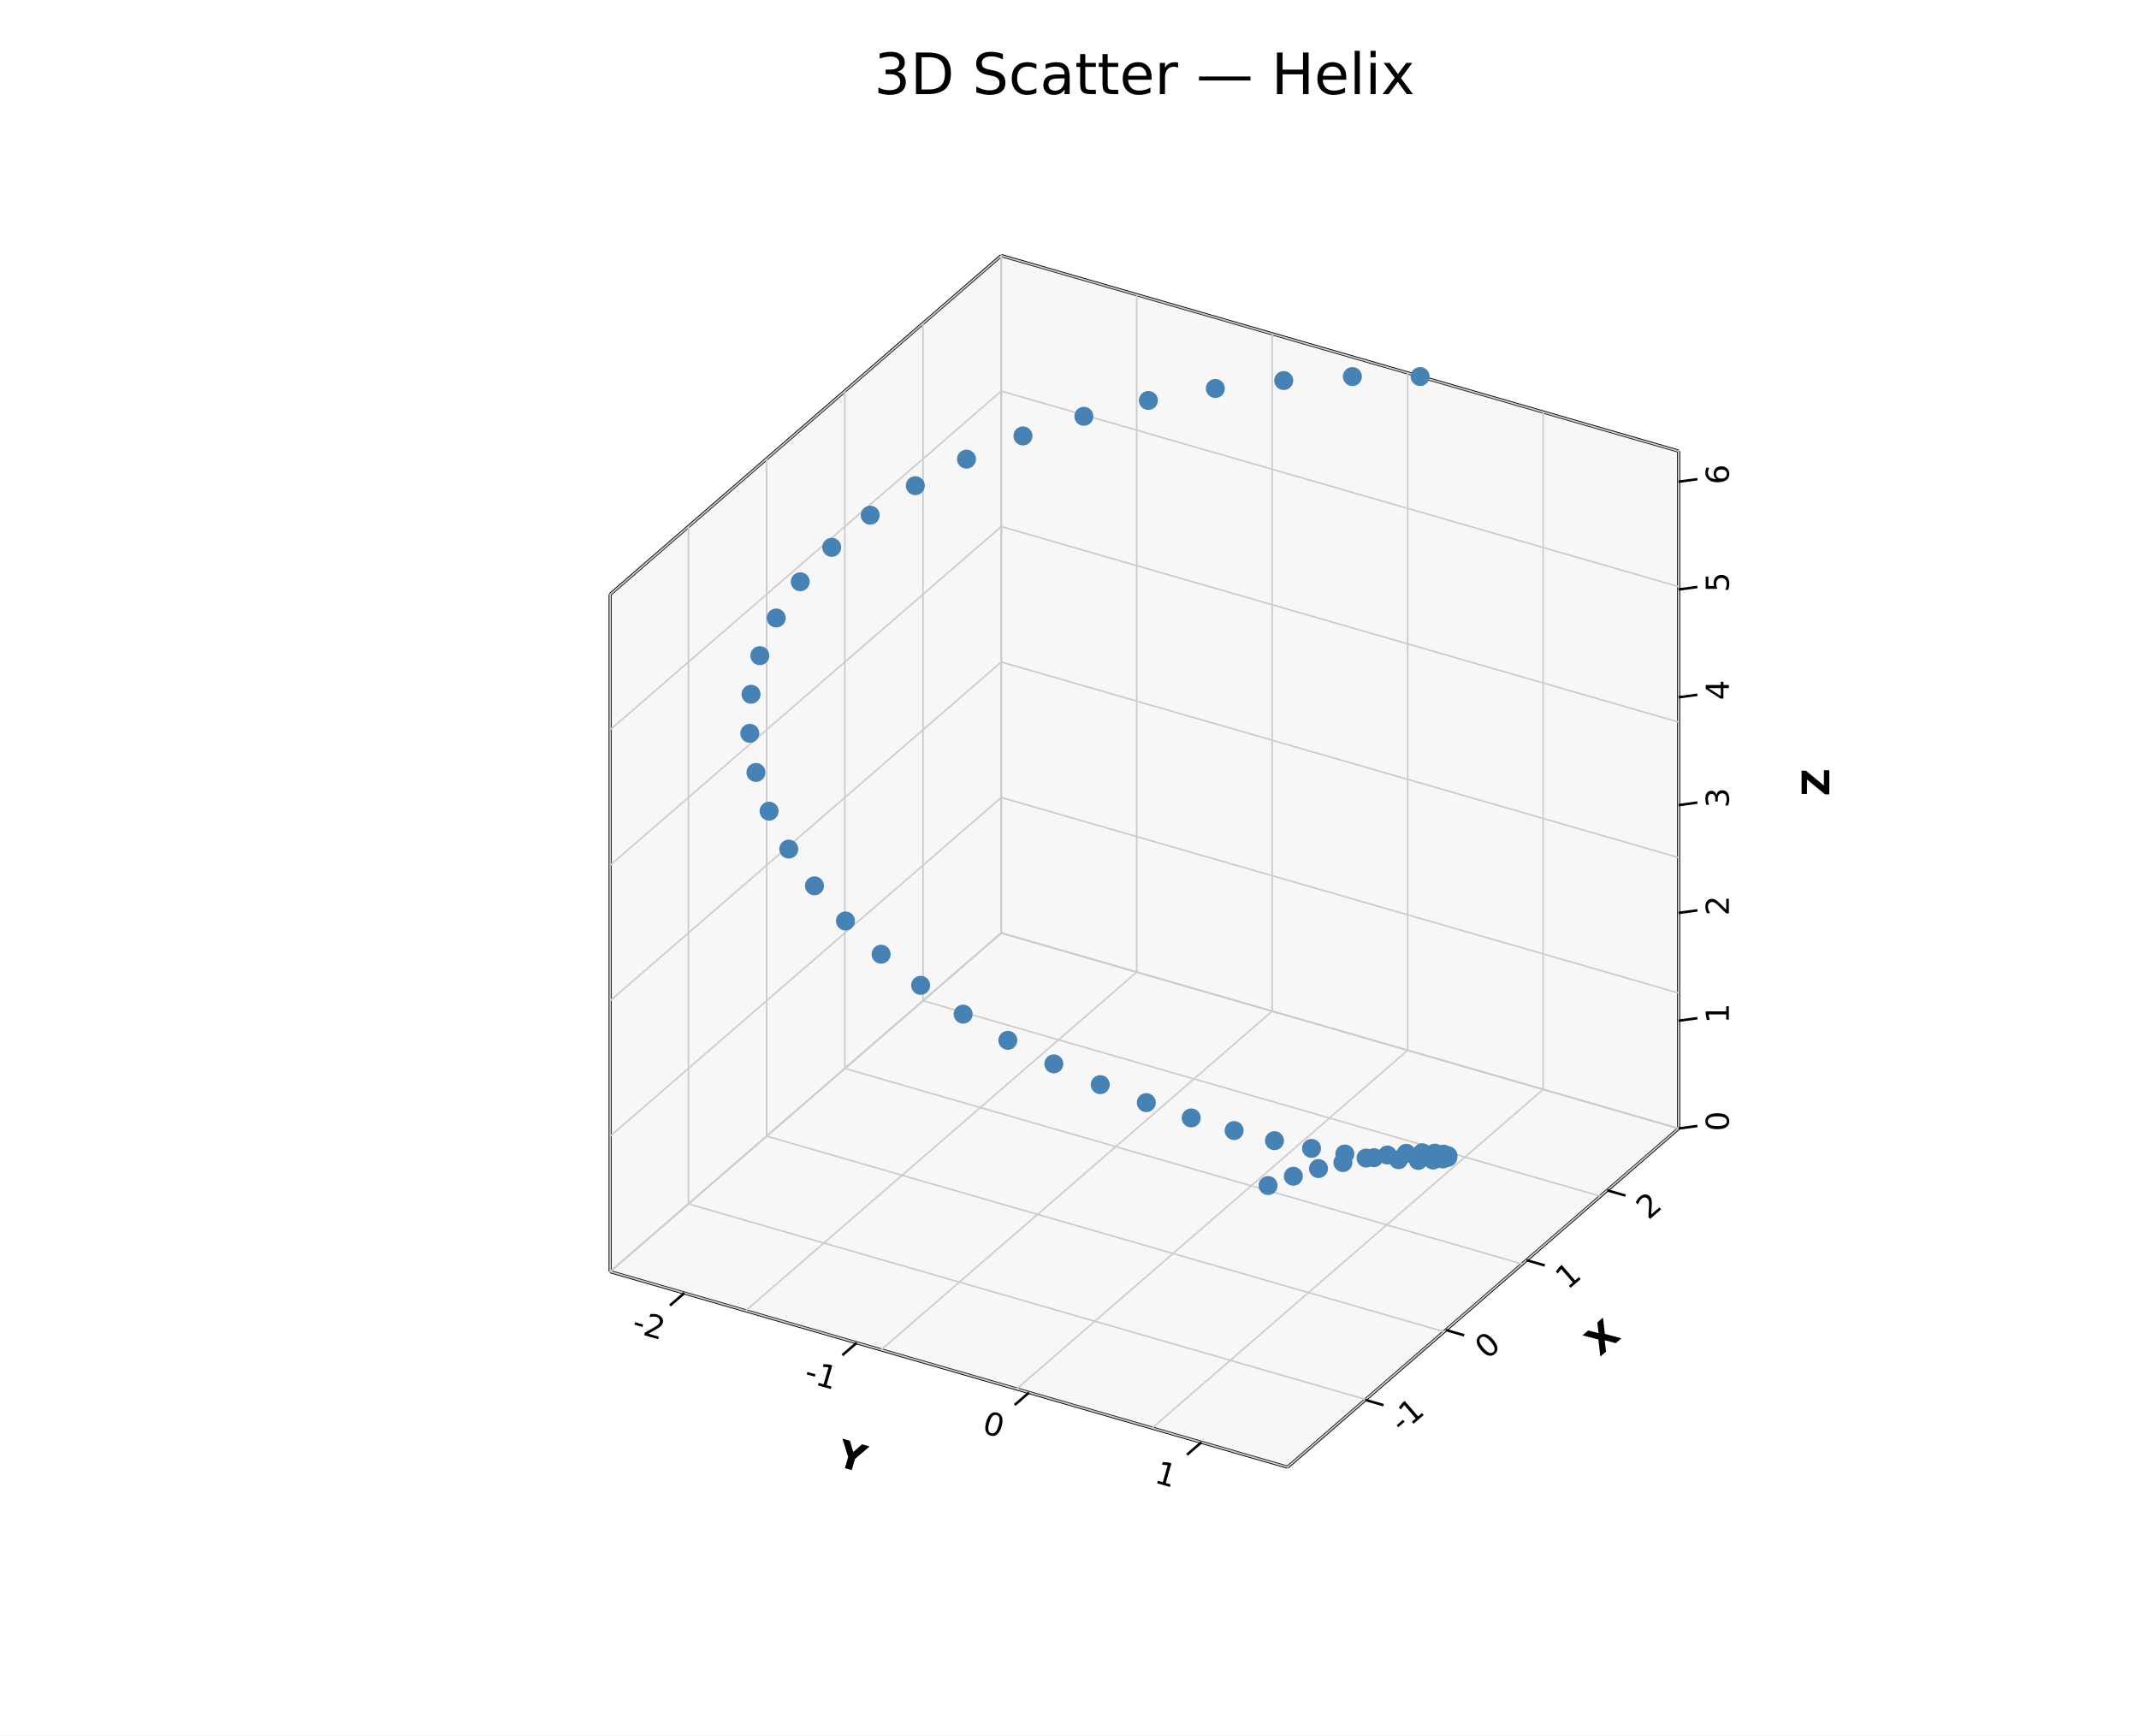
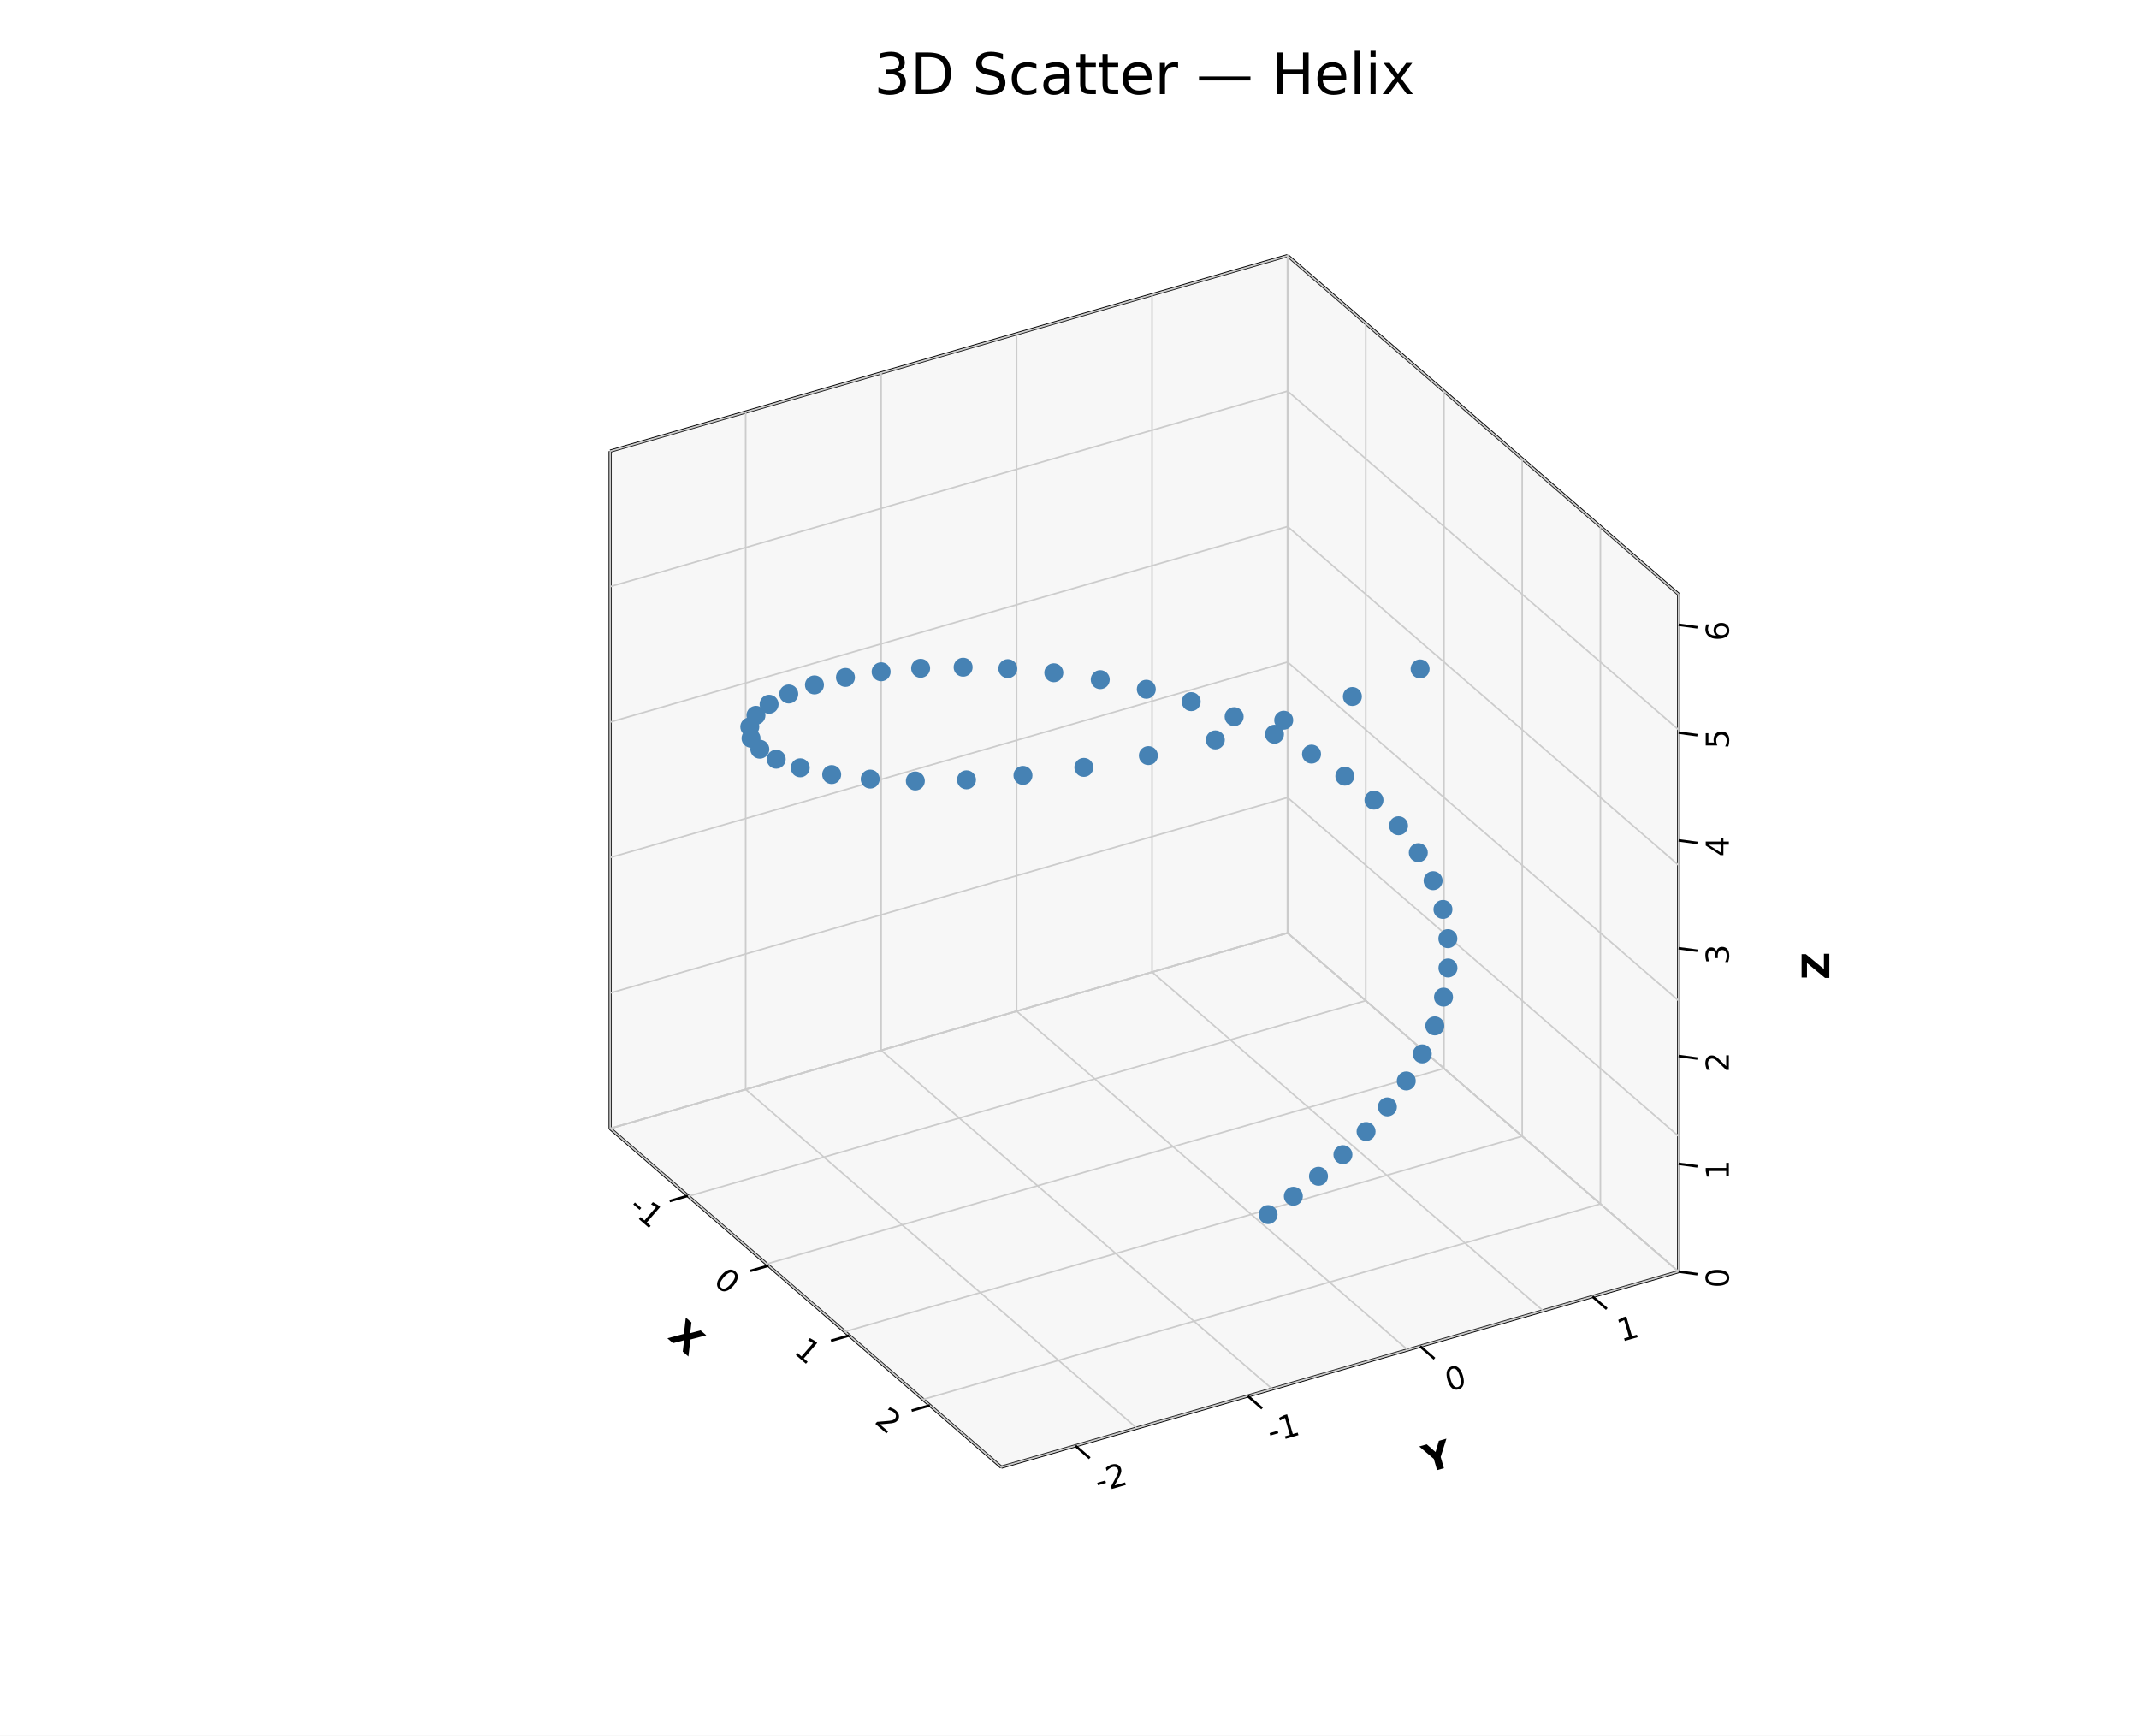
<svg xmlns="http://www.w3.org/2000/svg" width="675.3" height="547.95" font-family="DejaVu Sans, Verdana, Liberation Sans, Arial, sans-serif" fill="black">
  <rect width="100%" height="100%" fill="white" />
  <text x="361.3" y="29.71" font-size="18" text-anchor="middle">3D Scatter — Helix</text>
-   <line x1="529.95" y1="356.28" x2="406.49" y2="463.2" stroke="#000000" stroke-width="1" />
-   <line x1="406.49" y1="463.2" x2="192.64" y2="401.47" stroke="#000000" stroke-width="1" />
-   <line x1="192.64" y1="401.47" x2="316.11" y2="294.55" stroke="#cccccc" stroke-width="0.5" />
-   <line x1="316.11" y1="294.55" x2="529.95" y2="356.28" stroke="#cccccc" stroke-width="0.5" />
-   <line x1="192.64" y1="187.63" x2="316.11" y2="80.7" stroke="#000000" stroke-width="1" />
-   <line x1="316.11" y1="80.7" x2="529.95" y2="142.43" stroke="#000000" stroke-width="1" />
-   <line x1="529.95" y1="356.28" x2="529.95" y2="142.43" stroke="#000000" stroke-width="1" />
-   <line x1="192.64" y1="401.47" x2="192.64" y2="187.63" stroke="#000000" stroke-width="1" />
-   <line x1="316.11" y1="294.55" x2="316.11" y2="80.7" stroke="#cccccc" stroke-width="0.5" />
-   <path d="M 529.95 356.28 L 406.49 463.2 L 192.64 401.47 L 316.11 294.55 Z" stroke="none" stroke-width="0" fill="#cccccc" fill-opacity="0.15" />
-   <path d="M 529.95 356.28 L 316.11 294.55 L 316.11 80.7 L 529.95 142.43 Z" stroke="none" stroke-width="0" fill="#cccccc" fill-opacity="0.15" />
-   <path d="M 316.11 294.55 L 192.64 401.47 L 192.64 187.63 L 316.11 80.7 Z" stroke="none" stroke-width="0" fill="#cccccc" fill-opacity="0.15" />
-   <line x1="529.95" y1="356.28" x2="406.49" y2="463.2" stroke="#cccccc" stroke-width="0.5" />
-   <line x1="529.95" y1="356.28" x2="316.11" y2="294.55" stroke="#cccccc" stroke-width="0.5" />
-   <line x1="529.95" y1="356.28" x2="529.95" y2="142.43" stroke="#cccccc" stroke-width="0.5" />
-   <line x1="529.95" y1="356.28" x2="316.11" y2="294.55" stroke="#cccccc" stroke-width="0.5" />
-   <line x1="316.11" y1="294.55" x2="316.11" y2="80.7" stroke="#cccccc" stroke-width="0.5" />
-   <line x1="316.11" y1="294.55" x2="192.64" y2="401.47" stroke="#cccccc" stroke-width="0.5" />
-   <line x1="487.18" y1="343.93" x2="363.72" y2="450.86" stroke="#cccccc" stroke-width="0.5" />
-   <line x1="505.26" y1="377.66" x2="291.41" y2="315.93" stroke="#cccccc" stroke-width="0.5" />
-   <line x1="487.18" y1="343.93" x2="487.18" y2="130.09" stroke="#cccccc" stroke-width="0.5" />
-   <line x1="529.95" y1="313.51" x2="316.11" y2="251.78" stroke="#cccccc" stroke-width="0.5" />
-   <line x1="291.41" y1="315.93" x2="291.41" y2="102.09" stroke="#cccccc" stroke-width="0.5" />
-   <line x1="316.11" y1="251.78" x2="192.64" y2="358.7" stroke="#cccccc" stroke-width="0.5" />
-   <line x1="444.41" y1="331.59" x2="320.95" y2="438.51" stroke="#cccccc" stroke-width="0.5" />
-   <line x1="480.57" y1="399.05" x2="266.72" y2="337.32" stroke="#cccccc" stroke-width="0.5" />
-   <line x1="444.41" y1="331.59" x2="444.41" y2="117.74" stroke="#cccccc" stroke-width="0.5" />
-   <line x1="529.95" y1="270.74" x2="316.11" y2="209.01" stroke="#cccccc" stroke-width="0.5" />
-   <line x1="266.72" y1="337.32" x2="266.72" y2="123.47" stroke="#cccccc" stroke-width="0.5" />
-   <line x1="316.11" y1="209.01" x2="192.64" y2="315.93" stroke="#cccccc" stroke-width="0.5" />
-   <line x1="401.64" y1="319.24" x2="278.18" y2="426.16" stroke="#cccccc" stroke-width="0.5" />
-   <line x1="455.87" y1="420.43" x2="242.03" y2="358.7" stroke="#cccccc" stroke-width="0.5" />
-   <line x1="401.64" y1="319.24" x2="401.64" y2="105.4" stroke="#cccccc" stroke-width="0.5" />
-   <line x1="529.95" y1="227.97" x2="316.11" y2="166.24" stroke="#cccccc" stroke-width="0.5" />
-   <line x1="242.03" y1="358.7" x2="242.03" y2="144.86" stroke="#cccccc" stroke-width="0.5" />
-   <line x1="316.11" y1="166.24" x2="192.64" y2="273.16" stroke="#cccccc" stroke-width="0.5" />
-   <line x1="358.88" y1="306.89" x2="235.41" y2="413.82" stroke="#cccccc" stroke-width="0.5" />
-   <line x1="431.18" y1="441.82" x2="217.34" y2="380.09" stroke="#cccccc" stroke-width="0.5" />
-   <line x1="358.88" y1="306.89" x2="358.88" y2="93.05" stroke="#cccccc" stroke-width="0.5" />
-   <line x1="529.95" y1="185.2" x2="316.11" y2="123.47" stroke="#cccccc" stroke-width="0.5" />
-   <line x1="217.34" y1="380.09" x2="217.34" y2="166.24" stroke="#cccccc" stroke-width="0.5" />
-   <line x1="316.11" y1="123.47" x2="192.64" y2="230.39" stroke="#cccccc" stroke-width="0.5" />
-   <line x1="316.11" y1="294.55" x2="192.64" y2="401.47" stroke="#cccccc" stroke-width="0.5" />
-   <line x1="406.49" y1="463.2" x2="192.64" y2="401.47" stroke="#cccccc" stroke-width="0.5" />
-   <line x1="316.11" y1="294.55" x2="316.11" y2="80.7" stroke="#cccccc" stroke-width="0.5" />
-   <line x1="529.95" y1="142.43" x2="316.11" y2="80.7" stroke="#cccccc" stroke-width="0.5" />
-   <line x1="192.64" y1="401.47" x2="192.64" y2="187.63" stroke="#cccccc" stroke-width="0.5" />
-   <line x1="316.11" y1="80.7" x2="192.64" y2="187.63" stroke="#cccccc" stroke-width="0.5" />
-   <line x1="431.02" y1="441.96" x2="436.78" y2="443.62" stroke="#000000" stroke-width="0.8" />
-   <text x="446.39" y="449.4" font-size="10" text-anchor="middle" transform="rotate(-40.89,446.39,449.4)">-1</text>
-   <line x1="456.48" y1="419.9" x2="462.25" y2="421.57" stroke="#000000" stroke-width="0.8" />
-   <text x="471.86" y="427.34" font-size="10" text-anchor="middle" transform="rotate(-40.89,471.86,427.34)">0</text>
-   <line x1="481.95" y1="397.85" x2="487.71" y2="399.52" stroke="#000000" stroke-width="0.8" />
-   <text x="497.32" y="405.29" font-size="10" text-anchor="middle" transform="rotate(-40.89,497.32,405.29)">1</text>
-   <line x1="507.42" y1="375.8" x2="513.18" y2="377.46" stroke="#000000" stroke-width="0.8" />
-   <text x="522.79" y="383.23" font-size="10" text-anchor="middle" transform="rotate(-40.89,522.79,383.23)">2</text>
-   <text x="508.57" y="425.39" font-size="12" text-anchor="middle" font-weight="bold" transform="rotate(-40.89,508.57,425.39)">X</text>
-   <line x1="216.05" y1="408.23" x2="211.52" y2="412.16" stroke="#000000" stroke-width="0.8" />
-   <text x="203.96" y="421.7" font-size="10" text-anchor="middle" transform="rotate(16.1,203.96,421.7)">-2</text>
-   <line x1="270.46" y1="423.94" x2="265.93" y2="427.86" stroke="#000000" stroke-width="0.8" />
-   <text x="258.37" y="437.41" font-size="10" text-anchor="middle" transform="rotate(16.1,258.37,437.41)">-1</text>
-   <line x1="324.87" y1="439.64" x2="320.34" y2="443.57" stroke="#000000" stroke-width="0.8" />
-   <text x="312.78" y="453.12" font-size="10" text-anchor="middle" transform="rotate(16.1,312.78,453.12)">0</text>
-   <line x1="379.28" y1="455.35" x2="374.75" y2="459.28" stroke="#000000" stroke-width="0.8" />
-   <text x="367.19" y="468.82" font-size="10" text-anchor="middle" transform="rotate(16.1,367.19,468.82)">1</text>
-   <text x="267.82" y="463.83" font-size="12" text-anchor="middle" font-weight="bold" transform="rotate(16.1,267.82,463.83)">Y</text>
-   <line x1="529.95" y1="356.28" x2="535.9" y2="355.48" stroke="#000000" stroke-width="0.8" />
-   <text x="545.81" y="357.16" font-size="10" text-anchor="start" transform="rotate(-90,545.81,357.16)">0</text>
-   <line x1="529.95" y1="322.25" x2="535.9" y2="321.45" stroke="#000000" stroke-width="0.8" />
-   <text x="545.81" y="323.12" font-size="10" text-anchor="start" transform="rotate(-90,545.81,323.12)">1</text>
-   <line x1="529.95" y1="288.21" x2="535.9" y2="287.41" stroke="#000000" stroke-width="0.8" />
-   <text x="545.81" y="289.09" font-size="10" text-anchor="start" transform="rotate(-90,545.81,289.09)">2</text>
-   <line x1="529.95" y1="254.18" x2="535.9" y2="253.38" stroke="#000000" stroke-width="0.8" />
-   <text x="545.81" y="255.05" font-size="10" text-anchor="start" transform="rotate(-90,545.81,255.05)">3</text>
-   <line x1="529.95" y1="220.14" x2="535.9" y2="219.35" stroke="#000000" stroke-width="0.8" />
-   <text x="545.81" y="221.02" font-size="10" text-anchor="start" transform="rotate(-90,545.81,221.02)">4</text>
-   <line x1="529.95" y1="186.11" x2="535.9" y2="185.31" stroke="#000000" stroke-width="0.8" />
-   <text x="545.81" y="186.98" font-size="10" text-anchor="start" transform="rotate(-90,545.81,186.98)">5</text>
-   <line x1="529.95" y1="152.07" x2="535.9" y2="151.28" stroke="#000000" stroke-width="0.8" />
-   <text x="545.81" y="152.95" font-size="10" text-anchor="start" transform="rotate(-90,545.81,152.95)">6</text>
-   <text x="577.53" y="246.98" font-size="12" text-anchor="middle" font-weight="bold" transform="rotate(-90,577.53,246.98)">Z</text>
-   <circle cx="400.34" cy="374.29" r="3" fill="#4682b4" />
-   <circle cx="408.32" cy="371.35" r="3" fill="#4682b4" />
-   <circle cx="416.26" cy="368.93" r="3" fill="#4682b4" />
-   <circle cx="423.97" cy="367.03" r="3" fill="#4682b4" />
-   <circle cx="342.19" cy="131.43" r="3" fill="#4682b4" />
-   <circle cx="322.96" cy="137.63" r="3" fill="#4682b4" />
-   <circle cx="362.55" cy="126.43" r="3" fill="#4682b4" />
-   <circle cx="431.28" cy="365.61" r="3" fill="#4682b4" />
-   <circle cx="305.13" cy="144.96" r="3" fill="#4682b4" />
-   <circle cx="383.69" cy="122.65" r="3" fill="#4682b4" />
-   <circle cx="288.98" cy="153.33" r="3" fill="#4682b4" />
-   <circle cx="405.28" cy="120.14" r="3" fill="#4682b4" />
-   <circle cx="438.01" cy="364.65" r="3" fill="#4682b4" />
-   <circle cx="274.73" cy="162.65" r="3" fill="#4682b4" />
-   <circle cx="426.96" cy="118.89" r="3" fill="#4682b4" />
-   <circle cx="443.97" cy="364.11" r="3" fill="#4682b4" />
-   <circle cx="262.57" cy="172.8" r="3" fill="#4682b4" />
-   <circle cx="448.34" cy="118.87" r="3" fill="#4682b4" />
-   <circle cx="449.02" cy="363.93" r="3" fill="#4682b4" />
-   <circle cx="252.64" cy="183.67" r="3" fill="#4682b4" />
-   <circle cx="245.06" cy="195.11" r="3" fill="#4682b4" />
-   <circle cx="452.98" cy="364.05" r="3" fill="#4682b4" />
-   <circle cx="239.88" cy="207" r="3" fill="#4682b4" />
-   <circle cx="455.73" cy="364.38" r="3" fill="#4682b4" />
-   <circle cx="237.11" cy="219.18" r="3" fill="#4682b4" />
-   <circle cx="457.13" cy="364.86" r="3" fill="#4682b4" />
-   <circle cx="236.72" cy="231.52" r="3" fill="#4682b4" />
-   <circle cx="457.1" cy="365.4" r="3" fill="#4682b4" />
-   <circle cx="455.55" cy="365.89" r="3" fill="#4682b4" />
-   <circle cx="238.66" cy="243.87" r="3" fill="#4682b4" />
-   <circle cx="452.44" cy="366.24" r="3" fill="#4682b4" />
-   <circle cx="242.81" cy="256.1" r="3" fill="#4682b4" />
-   <circle cx="447.77" cy="366.36" r="3" fill="#4682b4" />
-   <circle cx="249.02" cy="268.07" r="3" fill="#4682b4" />
-   <circle cx="441.53" cy="366.14" r="3" fill="#4682b4" />
-   <circle cx="257.13" cy="279.66" r="3" fill="#4682b4" />
-   <circle cx="433.77" cy="365.49" r="3" fill="#4682b4" />
-   <circle cx="266.92" cy="290.76" r="3" fill="#4682b4" />
-   <circle cx="424.58" cy="364.33" r="3" fill="#4682b4" />
-   <circle cx="278.18" cy="301.26" r="3" fill="#4682b4" />
-   <circle cx="414.06" cy="362.56" r="3" fill="#4682b4" />
-   <circle cx="290.65" cy="311.09" r="3" fill="#4682b4" />
-   <circle cx="402.36" cy="360.12" r="3" fill="#4682b4" />
-   <circle cx="304.07" cy="320.17" r="3" fill="#4682b4" />
-   <circle cx="389.63" cy="356.93" r="3" fill="#4682b4" />
-   <circle cx="318.18" cy="328.44" r="3" fill="#4682b4" />
-   <circle cx="376.07" cy="352.94" r="3" fill="#4682b4" />
-   <circle cx="332.7" cy="335.87" r="3" fill="#4682b4" />
-   <circle cx="361.9" cy="348.11" r="3" fill="#4682b4" />
-   <circle cx="347.36" cy="342.43" r="3" fill="#4682b4" />
+   <line x1="192.64" y1="356.28" x2="316.11" y2="463.2" stroke="#000000" stroke-width="1" />
+   <line x1="316.11" y1="463.2" x2="529.95" y2="401.47" stroke="#000000" stroke-width="1" />
+   <line x1="529.95" y1="401.47" x2="406.49" y2="294.55" stroke="#cccccc" stroke-width="0.5" />
+   <line x1="406.49" y1="294.55" x2="192.64" y2="356.28" stroke="#cccccc" stroke-width="0.5" />
+   <line x1="529.95" y1="187.63" x2="406.49" y2="80.7" stroke="#000000" stroke-width="1" />
+   <line x1="406.49" y1="80.7" x2="192.64" y2="142.43" stroke="#000000" stroke-width="1" />
+   <line x1="192.64" y1="356.28" x2="192.64" y2="142.43" stroke="#000000" stroke-width="1" />
+   <line x1="529.95" y1="401.47" x2="529.95" y2="187.63" stroke="#000000" stroke-width="1" />
+   <line x1="406.49" y1="294.55" x2="406.49" y2="80.7" stroke="#cccccc" stroke-width="0.5" />
+   <path d="M 192.64 356.28 L 316.11 463.2 L 529.95 401.47 L 406.49 294.55 Z" stroke="none" stroke-width="0" fill="#cccccc" fill-opacity="0.15" />
+   <path d="M 192.64 356.28 L 406.49 294.55 L 406.49 80.7 L 192.64 142.43 Z" stroke="none" stroke-width="0" fill="#cccccc" fill-opacity="0.15" />
+   <path d="M 406.49 294.55 L 529.95 401.47 L 529.95 187.63 L 406.49 80.7 Z" stroke="none" stroke-width="0" fill="#cccccc" fill-opacity="0.15" />
+   <line x1="192.64" y1="356.28" x2="316.11" y2="463.2" stroke="#cccccc" stroke-width="0.5" />
+   <line x1="192.64" y1="356.28" x2="406.49" y2="294.55" stroke="#cccccc" stroke-width="0.5" />
+   <line x1="192.64" y1="356.28" x2="192.64" y2="142.43" stroke="#cccccc" stroke-width="0.5" />
+   <line x1="192.64" y1="356.28" x2="406.49" y2="294.55" stroke="#cccccc" stroke-width="0.5" />
+   <line x1="406.49" y1="294.55" x2="406.49" y2="80.7" stroke="#cccccc" stroke-width="0.5" />
+   <line x1="406.49" y1="294.55" x2="529.95" y2="401.47" stroke="#cccccc" stroke-width="0.5" />
+   <line x1="235.41" y1="343.93" x2="358.88" y2="450.86" stroke="#cccccc" stroke-width="0.5" />
+   <line x1="217.34" y1="377.66" x2="431.18" y2="315.93" stroke="#cccccc" stroke-width="0.5" />
+   <line x1="235.41" y1="343.93" x2="235.41" y2="130.09" stroke="#cccccc" stroke-width="0.5" />
+   <line x1="192.64" y1="313.51" x2="406.49" y2="251.78" stroke="#cccccc" stroke-width="0.5" />
+   <line x1="431.18" y1="315.93" x2="431.18" y2="102.09" stroke="#cccccc" stroke-width="0.5" />
+   <line x1="406.49" y1="251.78" x2="529.95" y2="358.7" stroke="#cccccc" stroke-width="0.5" />
+   <line x1="278.18" y1="331.59" x2="401.64" y2="438.51" stroke="#cccccc" stroke-width="0.5" />
+   <line x1="242.03" y1="399.05" x2="455.87" y2="337.32" stroke="#cccccc" stroke-width="0.5" />
+   <line x1="278.18" y1="331.59" x2="278.18" y2="117.74" stroke="#cccccc" stroke-width="0.5" />
+   <line x1="192.64" y1="270.74" x2="406.49" y2="209.01" stroke="#cccccc" stroke-width="0.5" />
+   <line x1="455.87" y1="337.32" x2="455.87" y2="123.47" stroke="#cccccc" stroke-width="0.5" />
+   <line x1="406.49" y1="209.01" x2="529.95" y2="315.93" stroke="#cccccc" stroke-width="0.5" />
+   <line x1="320.95" y1="319.24" x2="444.41" y2="426.16" stroke="#cccccc" stroke-width="0.5" />
+   <line x1="266.72" y1="420.43" x2="480.57" y2="358.7" stroke="#cccccc" stroke-width="0.5" />
+   <line x1="320.95" y1="319.24" x2="320.95" y2="105.4" stroke="#cccccc" stroke-width="0.5" />
+   <line x1="192.64" y1="227.97" x2="406.49" y2="166.24" stroke="#cccccc" stroke-width="0.5" />
+   <line x1="480.57" y1="358.7" x2="480.57" y2="144.86" stroke="#cccccc" stroke-width="0.5" />
+   <line x1="406.49" y1="166.24" x2="529.95" y2="273.16" stroke="#cccccc" stroke-width="0.5" />
+   <line x1="363.72" y1="306.89" x2="487.18" y2="413.82" stroke="#cccccc" stroke-width="0.5" />
+   <line x1="291.41" y1="441.82" x2="505.26" y2="380.09" stroke="#cccccc" stroke-width="0.5" />
+   <line x1="363.72" y1="306.89" x2="363.72" y2="93.05" stroke="#cccccc" stroke-width="0.5" />
+   <line x1="192.64" y1="185.2" x2="406.49" y2="123.47" stroke="#cccccc" stroke-width="0.5" />
+   <line x1="505.26" y1="380.09" x2="505.26" y2="166.24" stroke="#cccccc" stroke-width="0.5" />
+   <line x1="406.49" y1="123.47" x2="529.95" y2="230.39" stroke="#cccccc" stroke-width="0.5" />
+   <line x1="406.49" y1="294.55" x2="529.95" y2="401.47" stroke="#cccccc" stroke-width="0.5" />
+   <line x1="316.11" y1="463.2" x2="529.95" y2="401.47" stroke="#cccccc" stroke-width="0.5" />
+   <line x1="406.49" y1="294.55" x2="406.49" y2="80.7" stroke="#cccccc" stroke-width="0.5" />
+   <line x1="192.64" y1="142.43" x2="406.49" y2="80.7" stroke="#cccccc" stroke-width="0.5" />
+   <line x1="529.95" y1="401.47" x2="529.95" y2="187.63" stroke="#cccccc" stroke-width="0.5" />
+   <line x1="406.49" y1="80.7" x2="529.95" y2="187.63" stroke="#cccccc" stroke-width="0.5" />
+   <line x1="217.17" y1="377.52" x2="211.41" y2="379.19" stroke="#000000" stroke-width="0.8" />
+   <text x="201.8" y="384.96" font-size="10" text-anchor="middle" transform="rotate(40.89,201.8,384.96)">-1</text>
+   <line x1="242.64" y1="399.58" x2="236.87" y2="401.24" stroke="#000000" stroke-width="0.8" />
+   <text x="227.27" y="407.02" font-size="10" text-anchor="middle" transform="rotate(40.89,227.27,407.02)">0</text>
+   <line x1="268.1" y1="421.63" x2="262.34" y2="423.3" stroke="#000000" stroke-width="0.8" />
+   <text x="252.73" y="429.07" font-size="10" text-anchor="middle" transform="rotate(40.89,252.73,429.07)">1</text>
+   <line x1="293.57" y1="443.69" x2="287.81" y2="445.35" stroke="#000000" stroke-width="0.8" />
+   <text x="278.2" y="451.12" font-size="10" text-anchor="middle" transform="rotate(40.89,278.2,451.12)">2</text>
+   <text x="214.02" y="425.39" font-size="12" text-anchor="middle" font-weight="bold" transform="rotate(40.89,214.02,425.39)">X</text>
+   <line x1="339.52" y1="456.45" x2="344.05" y2="460.37" stroke="#000000" stroke-width="0.8" />
+   <text x="351.61" y="469.92" font-size="10" text-anchor="middle" transform="rotate(-16.1,351.61,469.92)">-2</text>
+   <line x1="393.93" y1="440.74" x2="398.46" y2="444.67" stroke="#000000" stroke-width="0.8" />
+   <text x="406.02" y="454.21" font-size="10" text-anchor="middle" transform="rotate(-16.1,406.02,454.21)">-1</text>
+   <line x1="448.34" y1="425.03" x2="452.87" y2="428.96" stroke="#000000" stroke-width="0.8" />
+   <text x="460.43" y="438.51" font-size="10" text-anchor="middle" transform="rotate(-16.1,460.43,438.51)">0</text>
+   <line x1="502.75" y1="409.32" x2="507.28" y2="413.25" stroke="#000000" stroke-width="0.8" />
+   <text x="514.84" y="422.8" font-size="10" text-anchor="middle" transform="rotate(-16.1,514.84,422.8)">1</text>
+   <text x="454.78" y="463.83" font-size="12" text-anchor="middle" font-weight="bold" transform="rotate(-16.1,454.78,463.83)">Y</text>
+   <line x1="529.95" y1="401.47" x2="535.9" y2="402.27" stroke="#000000" stroke-width="0.8" />
+   <text x="545.81" y="406.6" font-size="10" text-anchor="start" transform="rotate(-90,545.81,406.6)">0</text>
+   <line x1="529.95" y1="367.44" x2="535.9" y2="368.23" stroke="#000000" stroke-width="0.8" />
+   <text x="545.81" y="372.56" font-size="10" text-anchor="start" transform="rotate(-90,545.81,372.56)">1</text>
+   <line x1="529.95" y1="333.4" x2="535.9" y2="334.2" stroke="#000000" stroke-width="0.8" />
+   <text x="545.81" y="338.53" font-size="10" text-anchor="start" transform="rotate(-90,545.81,338.53)">2</text>
+   <line x1="529.95" y1="299.37" x2="535.9" y2="300.16" stroke="#000000" stroke-width="0.8" />
+   <text x="545.81" y="304.49" font-size="10" text-anchor="start" transform="rotate(-90,545.81,304.49)">3</text>
+   <line x1="529.95" y1="265.33" x2="535.9" y2="266.13" stroke="#000000" stroke-width="0.8" />
+   <text x="545.81" y="270.46" font-size="10" text-anchor="start" transform="rotate(-90,545.81,270.46)">4</text>
+   <line x1="529.95" y1="231.3" x2="535.9" y2="232.1" stroke="#000000" stroke-width="0.8" />
+   <text x="545.81" y="236.42" font-size="10" text-anchor="start" transform="rotate(-90,545.81,236.42)">5</text>
+   <line x1="529.95" y1="197.26" x2="535.9" y2="198.06" stroke="#000000" stroke-width="0.8" />
+   <text x="545.81" y="202.39" font-size="10" text-anchor="start" transform="rotate(-90,545.81,202.39)">6</text>
+   <text x="577.53" y="304.92" font-size="12" text-anchor="middle" font-weight="bold" transform="rotate(-90,577.53,304.92)">Z</text>
+   <circle cx="402.36" cy="231.8" r="3" fill="#4682b4" />
+   <circle cx="389.63" cy="226.26" r="3" fill="#4682b4" />
+   <circle cx="414.06" cy="238.08" r="3" fill="#4682b4" />
+   <circle cx="376.07" cy="221.52" r="3" fill="#4682b4" />
+   <circle cx="424.58" cy="245.04" r="3" fill="#4682b4" />
+   <circle cx="361.9" cy="217.61" r="3" fill="#4682b4" />
+   <circle cx="433.77" cy="252.6" r="3" fill="#4682b4" />
+   <circle cx="441.53" cy="260.69" r="3" fill="#4682b4" />
+   <circle cx="347.36" cy="214.57" r="3" fill="#4682b4" />
+   <circle cx="447.77" cy="269.2" r="3" fill="#4682b4" />
+   <circle cx="332.7" cy="212.4" r="3" fill="#4682b4" />
+   <circle cx="452.44" cy="278.04" r="3" fill="#4682b4" />
+   <circle cx="318.18" cy="211.1" r="3" fill="#4682b4" />
+   <circle cx="455.55" cy="287.12" r="3" fill="#4682b4" />
+   <circle cx="457.1" cy="296.34" r="3" fill="#4682b4" />
+   <circle cx="304.07" cy="210.65" r="3" fill="#4682b4" />
+   <circle cx="457.13" cy="305.6" r="3" fill="#4682b4" />
+   <circle cx="455.73" cy="314.81" r="3" fill="#4682b4" />
+   <circle cx="290.65" cy="210.99" r="3" fill="#4682b4" />
+   <circle cx="452.98" cy="323.88" r="3" fill="#4682b4" />
+   <circle cx="449.02" cy="332.72" r="3" fill="#4682b4" />
+   <circle cx="278.18" cy="212.09" r="3" fill="#4682b4" />
+   <circle cx="443.97" cy="341.27" r="3" fill="#4682b4" />
+   <circle cx="438.01" cy="349.46" r="3" fill="#4682b4" />
+   <circle cx="431.28" cy="357.23" r="3" fill="#4682b4" />
+   <circle cx="423.97" cy="364.54" r="3" fill="#4682b4" />
+   <circle cx="266.92" cy="213.87" r="3" fill="#4682b4" />
+   <circle cx="416.26" cy="371.36" r="3" fill="#4682b4" />
+   <circle cx="400.34" cy="383.46" r="3" fill="#4682b4" />
+   <circle cx="408.32" cy="377.67" r="3" fill="#4682b4" />
+   <circle cx="257.13" cy="216.24" r="3" fill="#4682b4" />
+   <circle cx="249.02" cy="219.1" r="3" fill="#4682b4" />
+   <circle cx="242.81" cy="222.34" r="3" fill="#4682b4" />
+   <circle cx="238.66" cy="225.84" r="3" fill="#4682b4" />
+   <circle cx="236.72" cy="229.47" r="3" fill="#4682b4" />
+   <circle cx="237.11" cy="233.08" r="3" fill="#4682b4" />
+   <circle cx="239.88" cy="236.53" r="3" fill="#4682b4" />
+   <circle cx="245.06" cy="239.69" r="3" fill="#4682b4" />
+   <circle cx="252.64" cy="242.4" r="3" fill="#4682b4" />
+   <circle cx="262.57" cy="244.54" r="3" fill="#4682b4" />
+   <circle cx="274.73" cy="245.97" r="3" fill="#4682b4" />
+   <circle cx="288.98" cy="246.56" r="3" fill="#4682b4" />
+   <circle cx="305.13" cy="246.2" r="3" fill="#4682b4" />
+   <circle cx="322.96" cy="244.8" r="3" fill="#4682b4" />
+   <circle cx="448.34" cy="211.19" r="3" fill="#4682b4" />
+   <circle cx="342.19" cy="242.27" r="3" fill="#4682b4" />
+   <circle cx="426.96" cy="219.9" r="3" fill="#4682b4" />
+   <circle cx="362.55" cy="238.55" r="3" fill="#4682b4" />
+   <circle cx="405.28" cy="227.38" r="3" fill="#4682b4" />
+   <circle cx="383.69" cy="233.59" r="3" fill="#4682b4" />
</svg>
